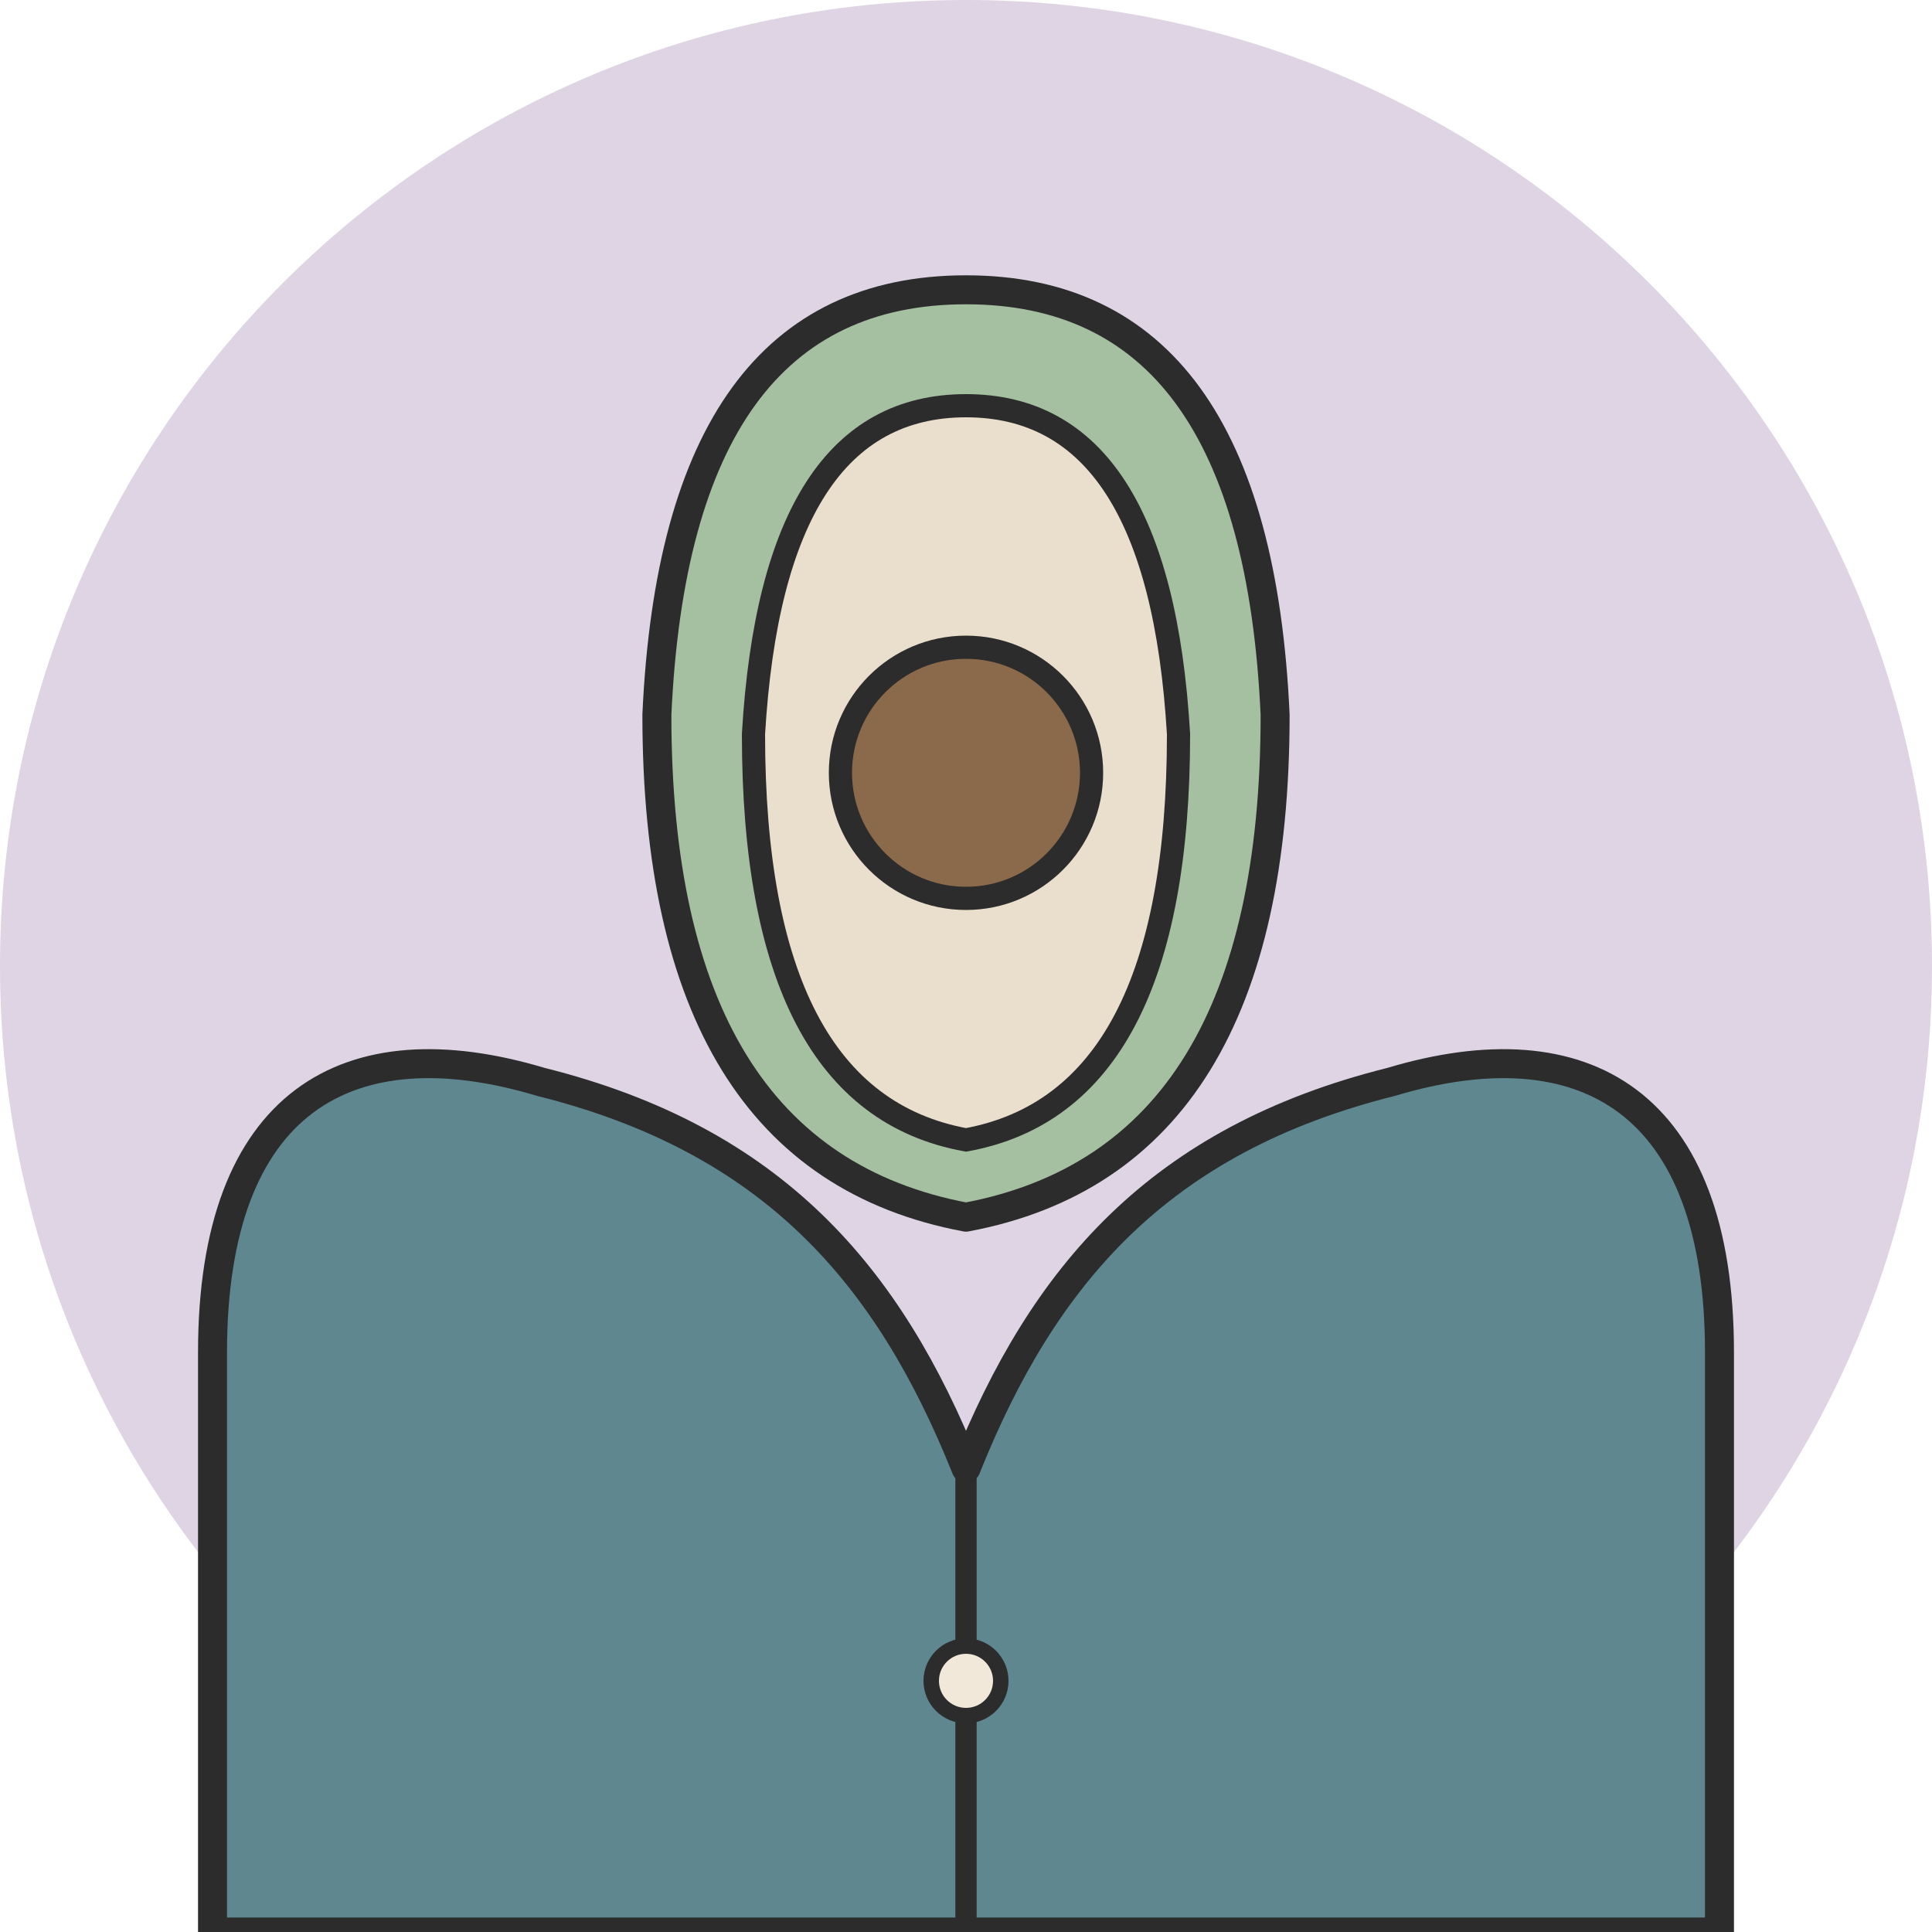
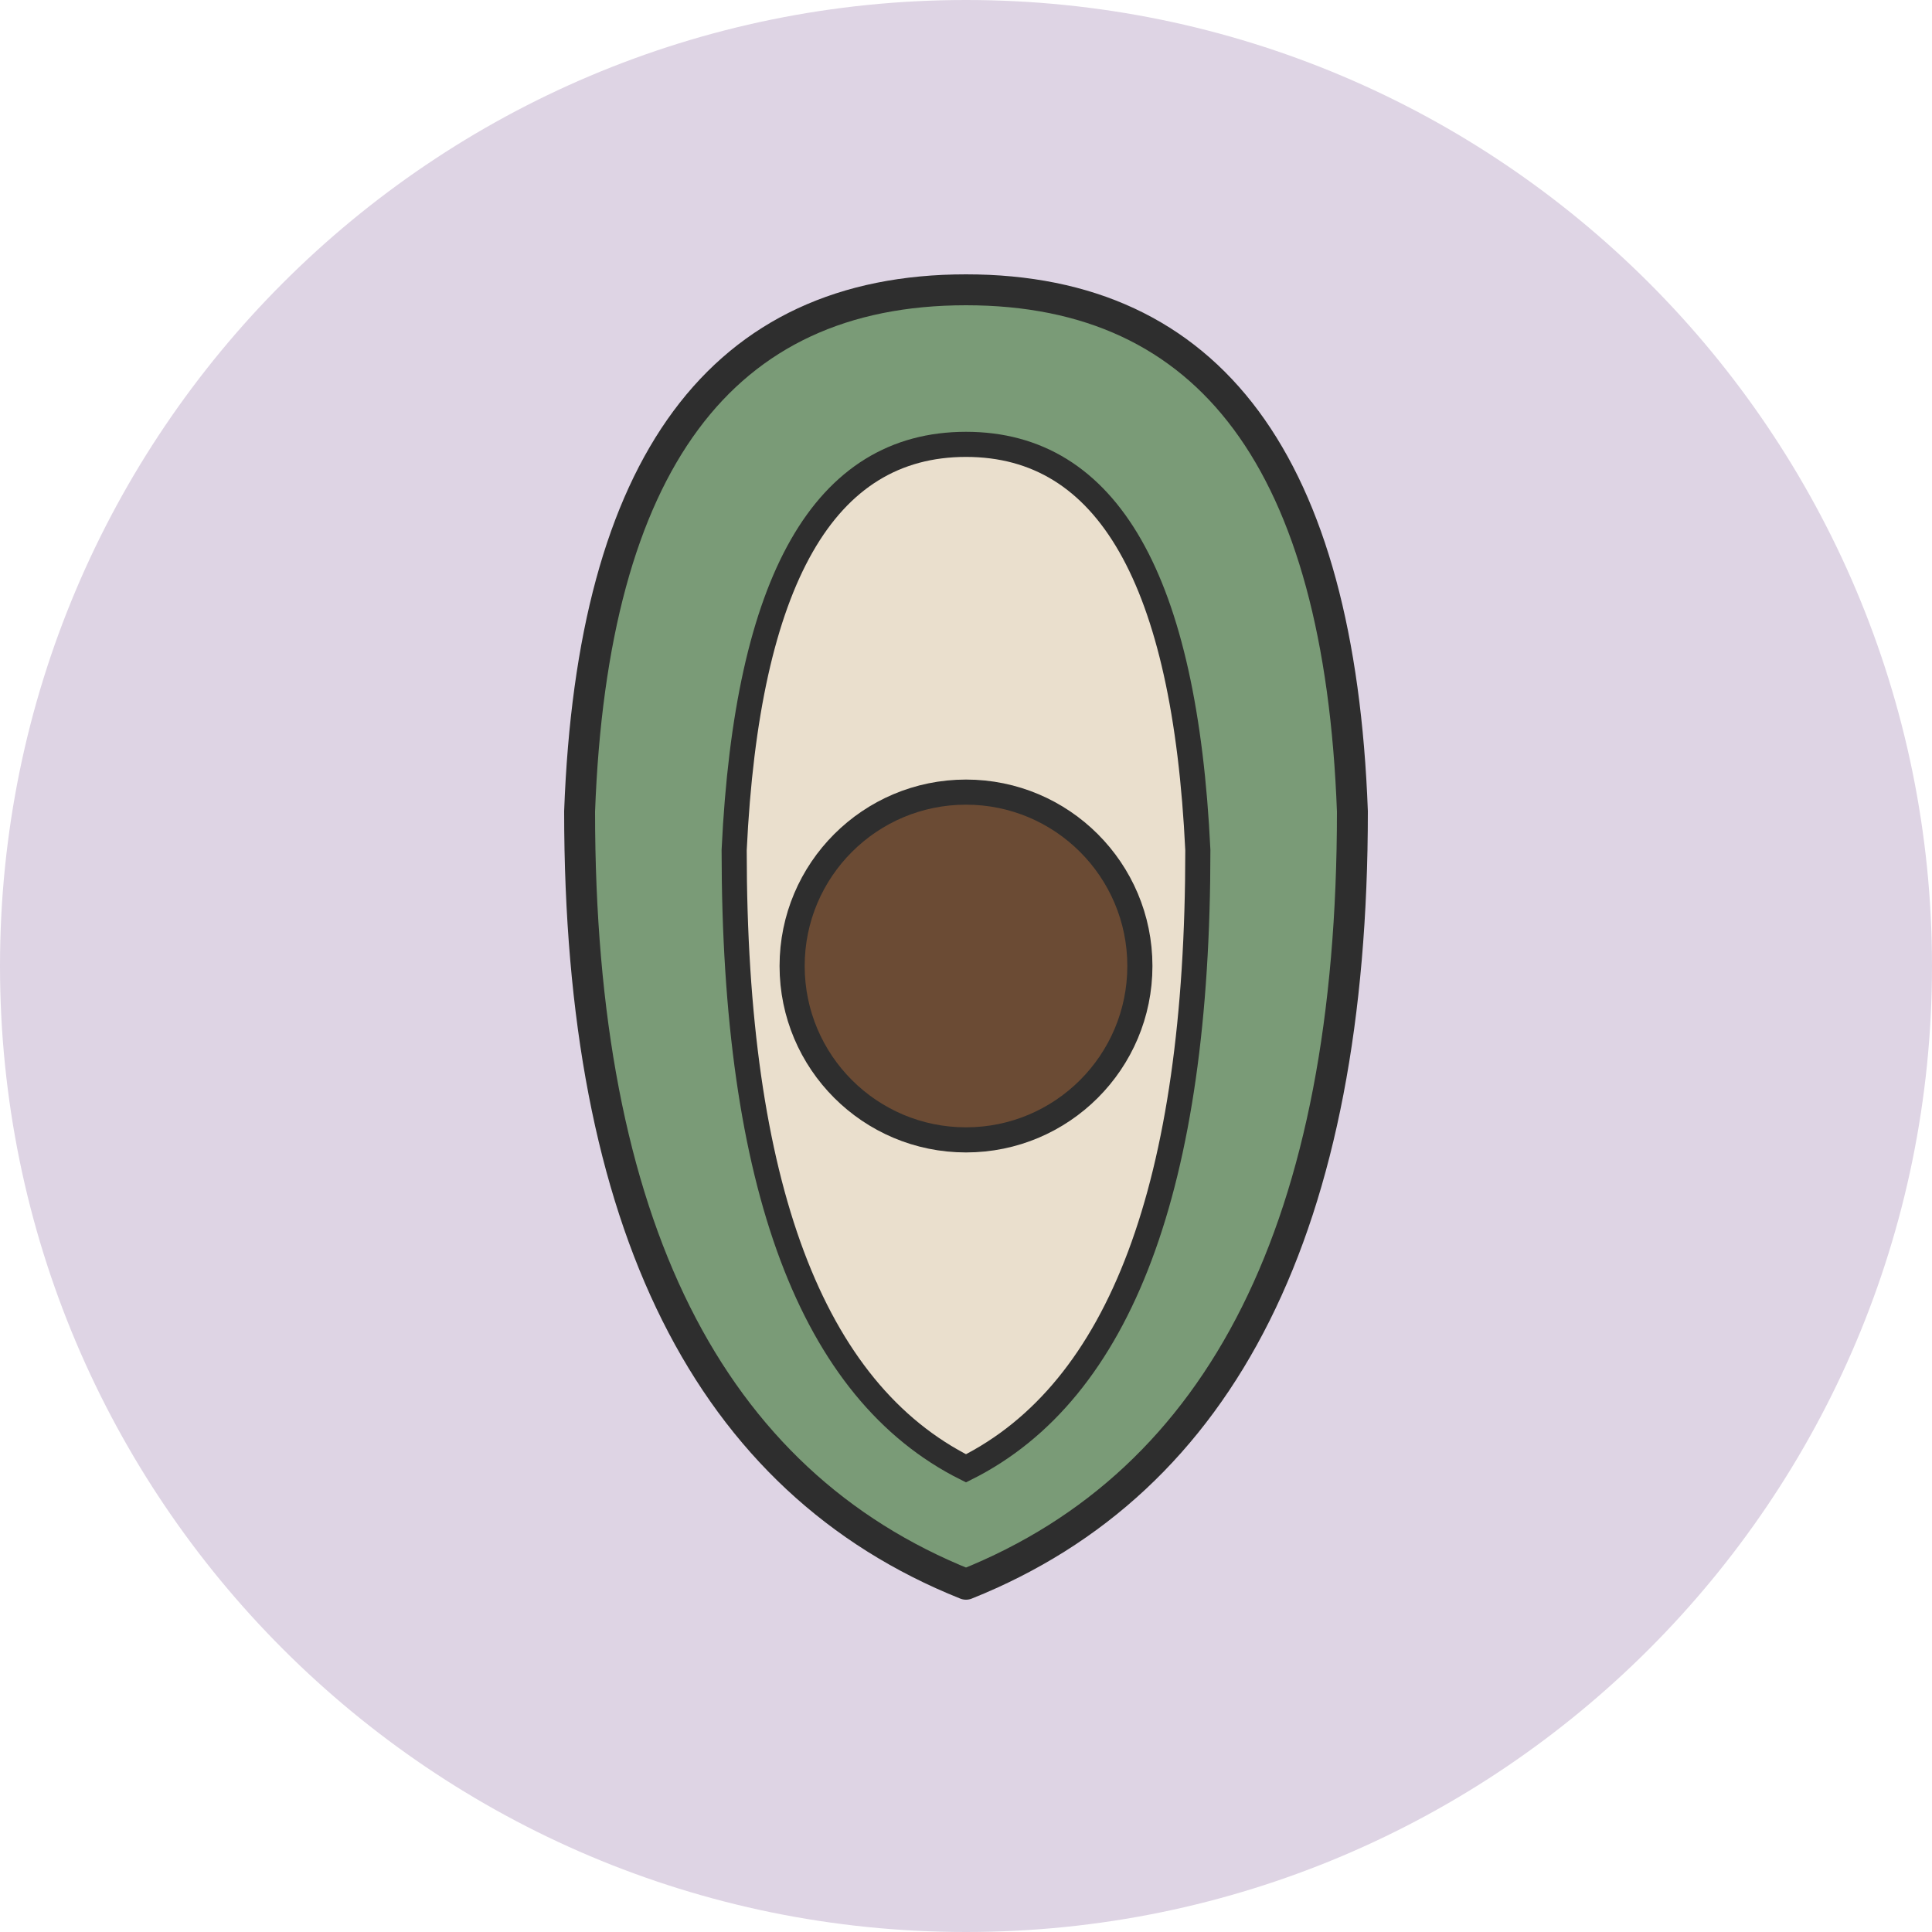
<svg xmlns="http://www.w3.org/2000/svg" viewBox="0 0 200 200" role="img" aria-label="Aguacate">
  <circle cx="100" cy="100" r="100" fill="#DED4E4" />
-   <path d="M100 30 Q70 30 68 74 Q68 120 100 126 Q132 120 132 74 Q130 30 100 30 Z" fill="#A5BFA1" stroke="#2C2C2C" stroke-width="3" stroke-linejoin="round" />
-   <path d="M100 42 Q80 42 78 76 Q78 114 100 118 Q122 114 122 76 Q120 42 100 42 Z" fill="#EADFCD" stroke="#2C2C2C" stroke-width="2.4" />
-   <circle cx="100" cy="80" r="13" fill="#8A6A4A" stroke="#2C2C2C" stroke-width="2.4" />
-   <path d="M22 200 L22 140 C22 114 36 106 56 112 C80 118 92 132 100 152 C108 132 120 118 144 112 C164 106 178 114 178 140 L178 200 Z" fill="#5E8790" stroke="#2C2C2C" stroke-width="3" stroke-linejoin="round" />
-   <path d="M100 152 L100 200" stroke="#2C2C2C" stroke-width="2.2" />
-   <circle cx="100" cy="174" r="3.6" fill="#F2E8D9" stroke="#2C2C2C" stroke-width="1.6" />
+   <path d="M100 30 Q62 30 60 84 Q60 148 100 164 Q140 148 140 84 Q138 30 100 30 Z" fill="#7A9B77" stroke="#2E2E2E" stroke-width="3.2" stroke-linejoin="round" />
+   <path d="M100 46 Q78 46 76 88 Q76 140 100 152 Q124 140 124 88 Q122 46 100 46 Z" fill="#EADFCD" stroke="#2E2E2E" stroke-width="2.6" />
+   <circle cx="100" cy="100" r="18" fill="#6B4B34" stroke="#2E2E2E" stroke-width="2.6" />
</svg>
